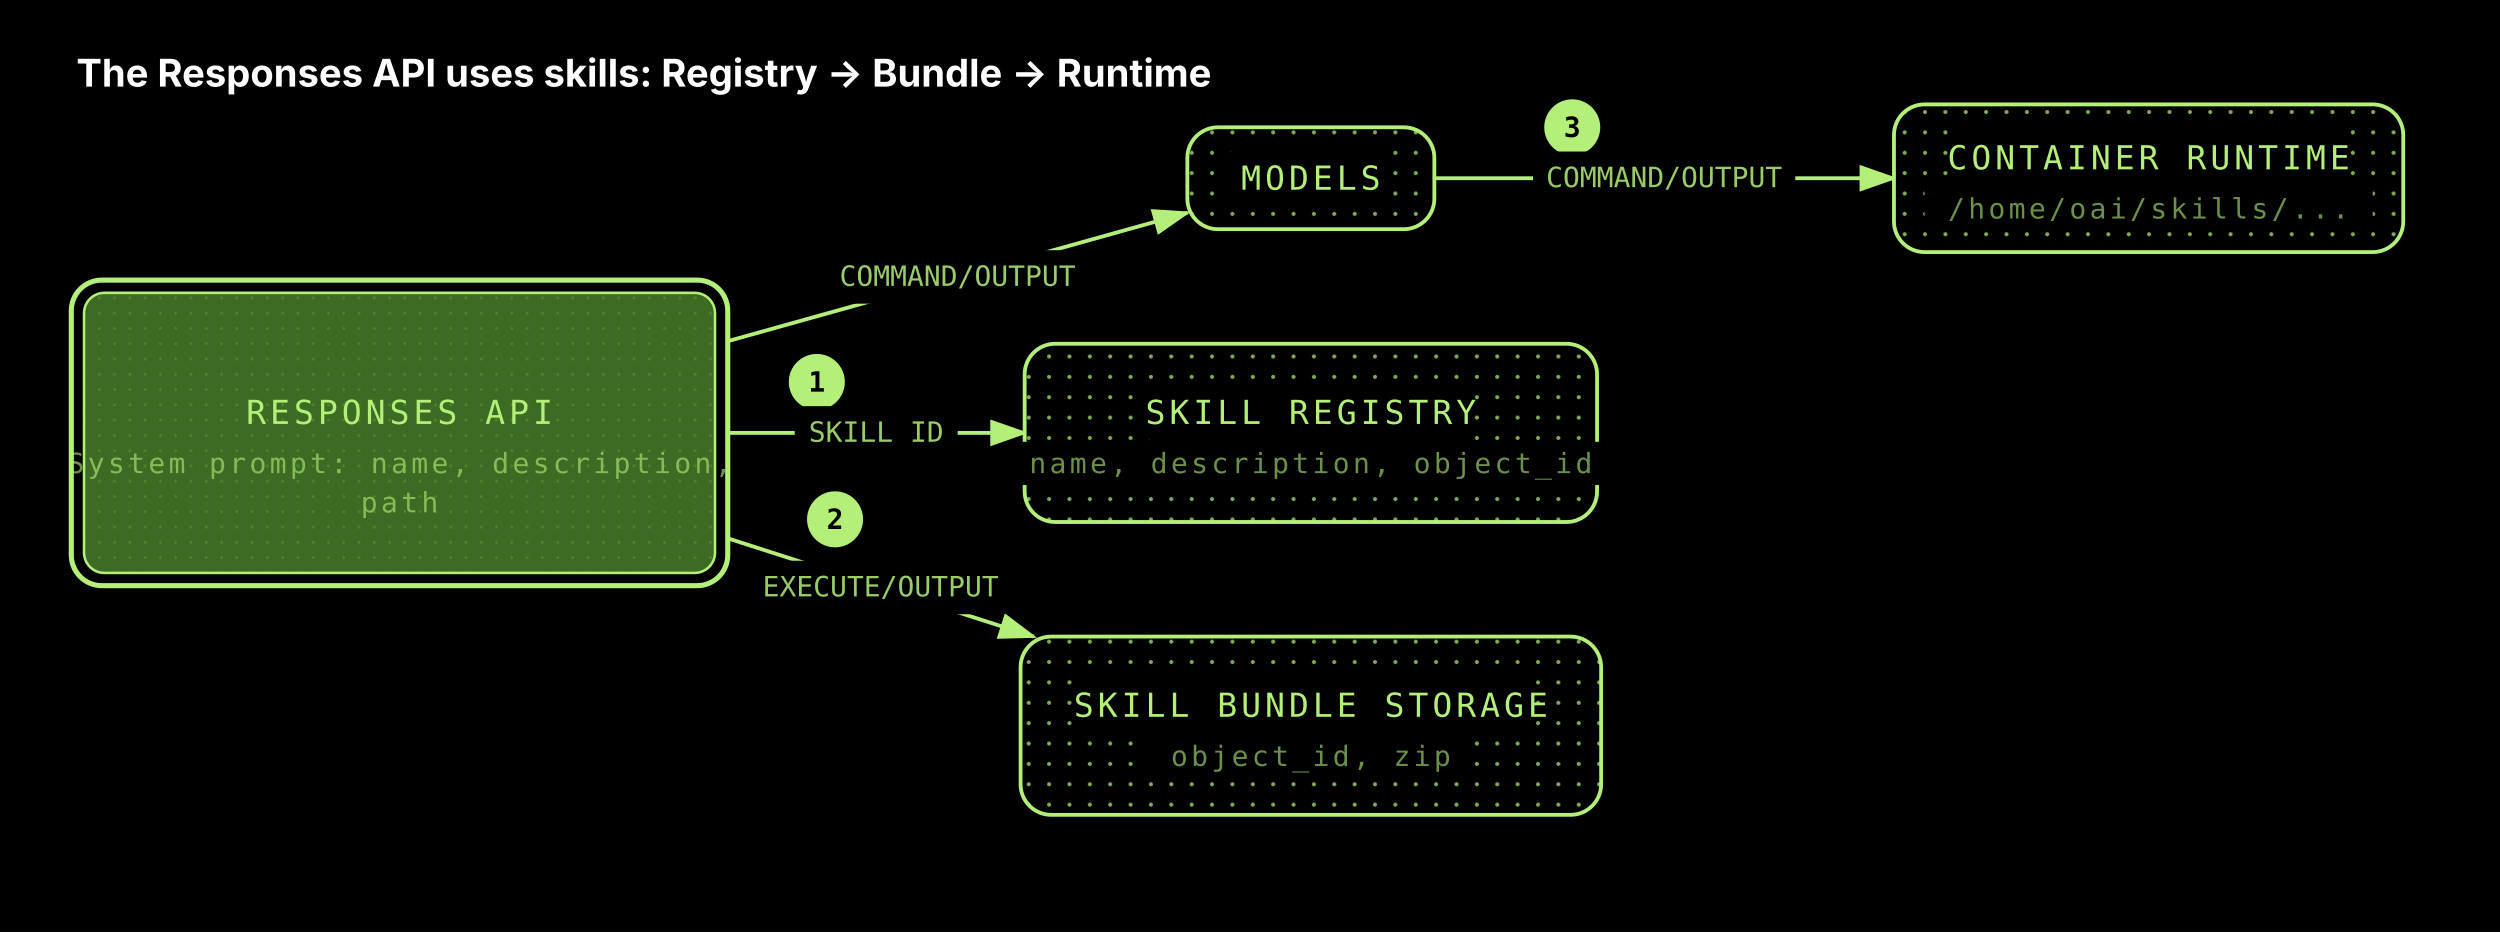
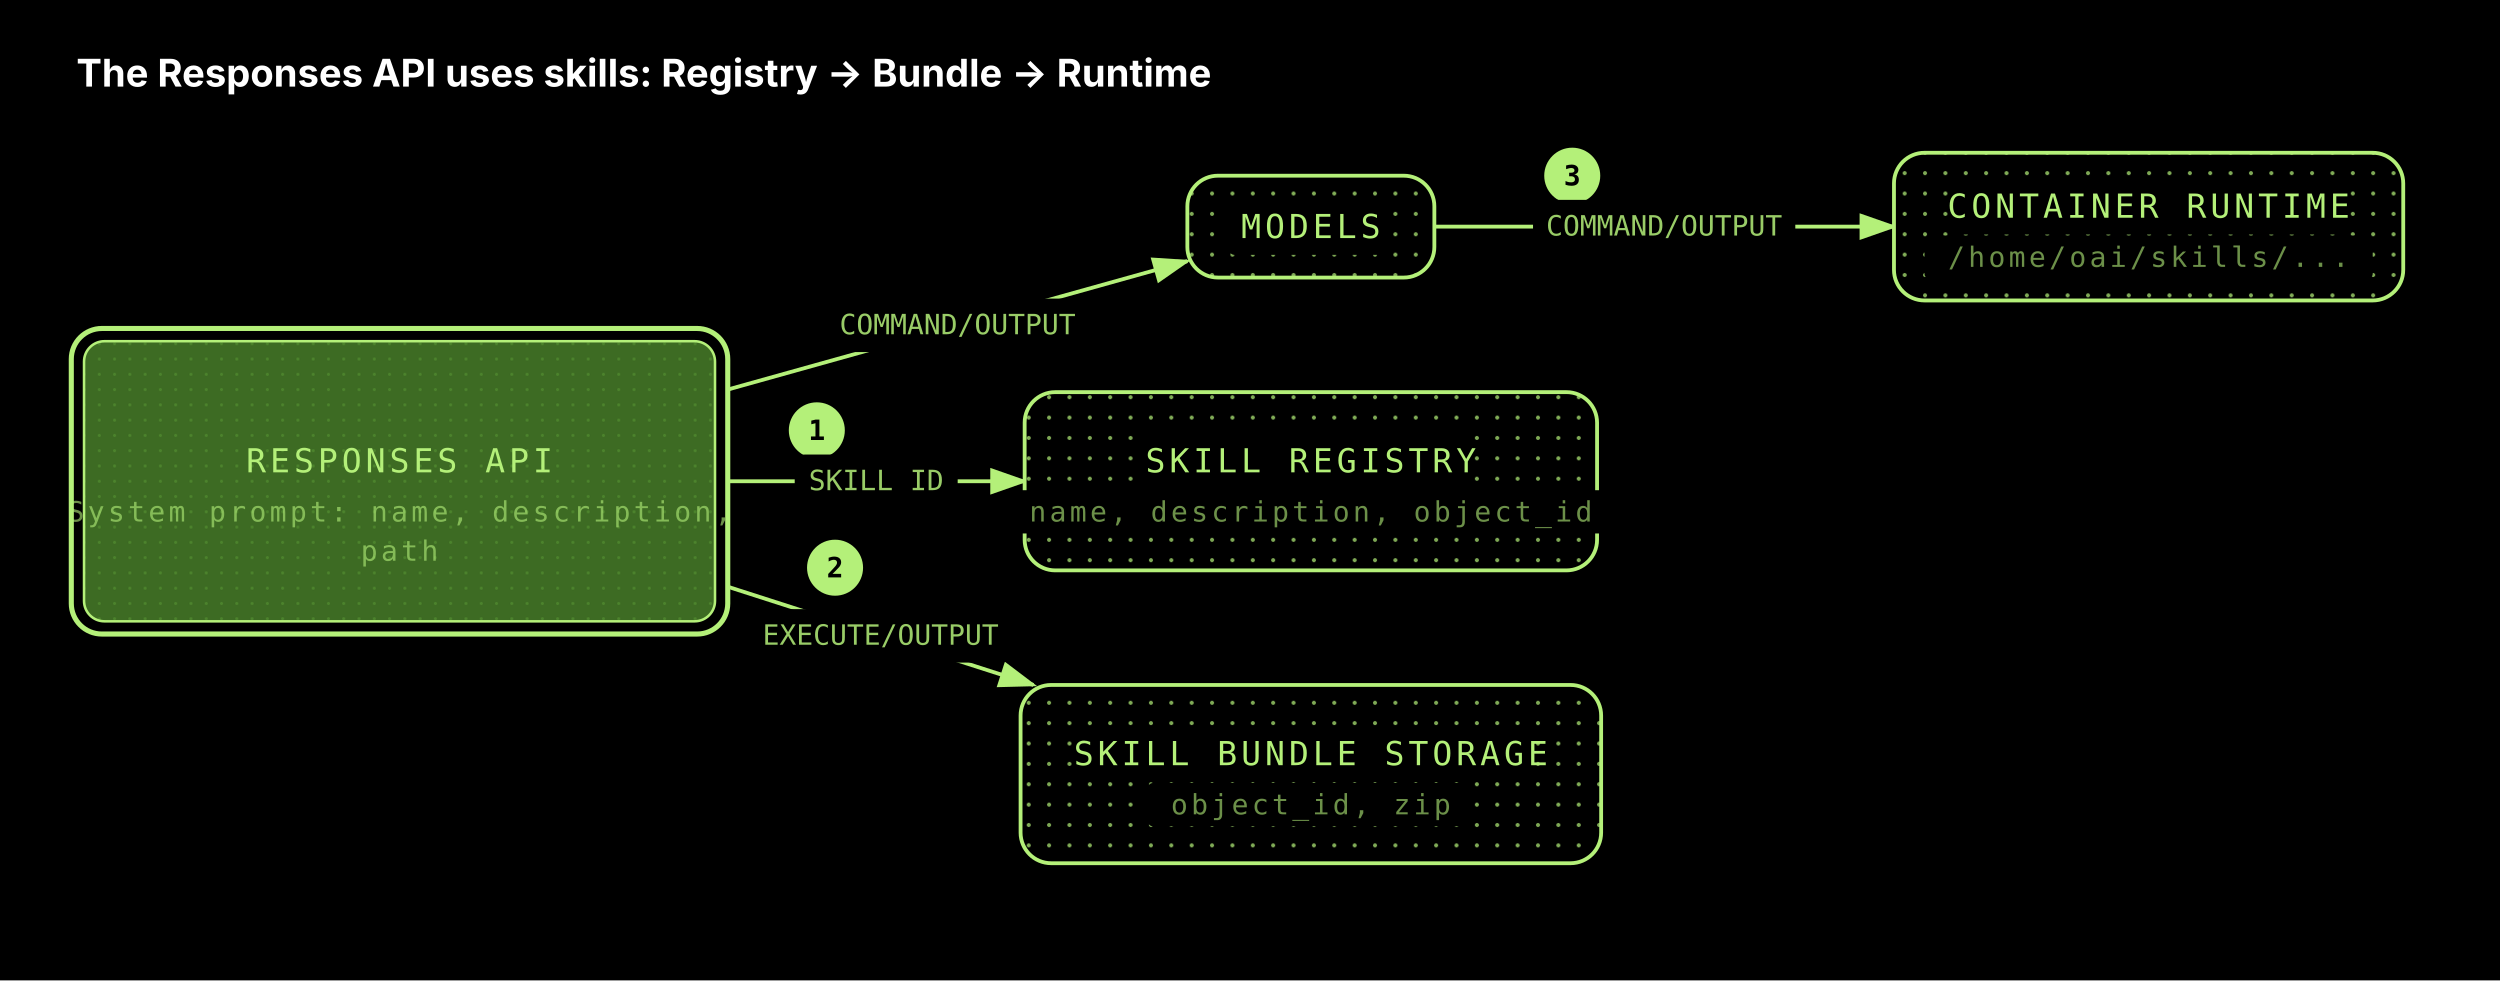
- <svg xmlns="http://www.w3.org/2000/svg" viewBox="0 0 981.8 366" width="981.8" height="366">
+ <svg xmlns="http://www.w3.org/2000/svg" viewBox="0 0 981.8 385" width="981.8" height="385">
  <defs>
    <pattern id="dotgrid" width="8" height="8" patternUnits="userSpaceOnUse">
      <rect width="8" height="8" fill="#000000" />
      <circle cx="4" cy="4" r="0.8" fill="#b4f079" opacity="0.7" />
    </pattern>
    <pattern id="crosshatch" width="8" height="8" patternUnits="userSpaceOnUse">
      <rect width="8" height="8" fill="#000000" />
      <path d="M0 8L8 0M-1 1L1 -1M7 9L9 7" stroke="#b4f079" stroke-width="0.8" opacity="0.2" />
    </pattern>
    <pattern id="hero" width="6" height="6" patternUnits="userSpaceOnUse">
      <rect width="6" height="6" fill="#3d6b23" />
      <circle cx="3" cy="3" r="0.6" fill="#5a9a35" opacity="0.5" />
    </pattern>
    <marker id="arrowhead" markerWidth="10" markerHeight="7" refX="9" refY="3.5" orient="auto" markerUnits="strokeWidth">
      <polygon points="0 0, 10 3.5, 0 7" fill="#b4f079" />
    </marker>
    <marker id="arrowhead-reverse" markerWidth="10" markerHeight="7" refX="1" refY="3.5" orient="auto" markerUnits="strokeWidth">
      <polygon points="10 0, 0 3.5, 10 7" fill="#b4f079" />
    </marker>
  </defs>
  <rect width="100%" height="100%" fill="#000000" />
  <g class="diagram">
    <text x="30" y="34" font-family="'Inter', 'Helvetica Neue', Arial, sans-serif" font-size="15" fill="#ffffff" font-weight="700">The Responses API uses skills: Registry → Bundle → Runtime</text>
-     <line x1="285.8" y1="133.984" x2="466.3" y2="83.551" stroke="#b4f079" stroke-width="1.5" marker-end="url(#arrowhead)" />
-     <line x1="285.8" y1="170" x2="402.4" y2="170" stroke="#b4f079" stroke-width="1.5" marker-end="url(#arrowhead)" />
-     <circle cx="320.78" cy="150" r="11" fill="#b4f079" stroke="none" />
-     <text x="320.78" y="150" font-family="'JetBrains Mono', 'Fira Code', 'SF Mono', 'Cascadia Code', monospace" font-size="11" fill="#000000" text-anchor="middle" dominant-baseline="central" font-weight="700">1</text>
-     <line x1="285.8" y1="211.418" x2="405.874" y2="250" stroke="#b4f079" stroke-width="1.5" marker-end="url(#arrowhead)" />
-     <circle cx="327.94" cy="203.951" r="11" fill="#b4f079" stroke="none" />
-     <text x="327.94" y="203.951" font-family="'JetBrains Mono', 'Fira Code', 'SF Mono', 'Cascadia Code', monospace" font-size="11" fill="#000000" text-anchor="middle" dominant-baseline="central" font-weight="700">2</text>
-     <line x1="563.3" y1="70" x2="743.8" y2="70" stroke="#b4f079" stroke-width="1.5" marker-end="url(#arrowhead)" />
-     <circle cx="617.45" cy="50" r="11" fill="#b4f079" stroke="none" />
-     <text x="617.45" y="50" font-family="'JetBrains Mono', 'Fira Code', 'SF Mono', 'Cascadia Code', monospace" font-size="11" fill="#000000" text-anchor="middle" dominant-baseline="central" font-weight="700">3</text>
-     <rect x="324.55" y="98.268" width="103" height="21" rx="4" fill="#000000" />
-     <rect x="312.1" y="159.5" width="64" height="21" rx="4" fill="#000000" />
-     <rect x="294.337" y="220.209" width="103" height="21" rx="4" fill="#000000" />
-     <rect x="602.05" y="59.5" width="103" height="21" rx="4" fill="#000000" />
-     <rect x="466.3" y="50" width="97" height="40" rx="12" fill="url(#dotgrid)" stroke="#b4f079" stroke-width="1.5" />
-     <rect x="482.8" y="58.9" width="64" height="22.2" fill="#000000" rx="2" />
-     <text x="514.8" y="70" font-family="'JetBrains Mono', 'Fira Code', 'SF Mono', 'Cascadia Code', monospace" font-size="13" fill="#b4f079" text-anchor="middle" dominant-baseline="central" letter-spacing="0.12em">MODELS</text>
-     <rect x="28" y="110" width="257.8" height="120" rx="12" fill="none" stroke="#b4f079" stroke-width="2" />
-     <rect x="33" y="115" width="247.8" height="110" rx="8" fill="url(#hero)" stroke="#b4f079" stroke-width="1" />
-     <text x="156.9" y="162" font-family="'JetBrains Mono', 'Fira Code', 'SF Mono', 'Cascadia Code', monospace" font-size="13" fill="#b4f079" text-anchor="middle" dominant-baseline="central" letter-spacing="0.12em">RESPONSES API</text>
-     <text x="156.9" y="182" font-family="'JetBrains Mono', 'Fira Code', 'SF Mono', 'Cascadia Code', monospace" font-size="11" fill="#b4f079" opacity="0.6" text-anchor="middle" dominant-baseline="central" letter-spacing="0.12em">System prompt: name, description,</text>
-     <text x="156.9" y="197.4" font-family="'JetBrains Mono', 'Fira Code', 'SF Mono', 'Cascadia Code', monospace" font-size="11" fill="#b4f079" opacity="0.6" text-anchor="middle" dominant-baseline="central" letter-spacing="0.12em">path</text>
-     <rect x="402.4" y="135" width="224.8" height="70" rx="12" fill="url(#dotgrid)" stroke="#b4f079" stroke-width="1.5" />
-     <rect x="450.8" y="150.9" width="128" height="22.2" fill="#000000" rx="2" />
-     <text x="514.8" y="162" font-family="'JetBrains Mono', 'Fira Code', 'SF Mono', 'Cascadia Code', monospace" font-size="13" fill="#b4f079" text-anchor="middle" dominant-baseline="central" letter-spacing="0.12em">SKILL REGISTRY</text>
-     <rect x="394.8" y="173.5" width="240" height="17" fill="#000000" rx="2" />
-     <text x="514.8" y="182" font-family="'JetBrains Mono', 'Fira Code', 'SF Mono', 'Cascadia Code', monospace" font-size="11" fill="#b4f079" opacity="0.6" text-anchor="middle" dominant-baseline="central" letter-spacing="0.12em">name, description, object_id</text>
-     <rect x="400.8" y="250" width="228" height="70" rx="12" fill="url(#dotgrid)" stroke="#b4f079" stroke-width="1.5" />
-     <rect x="426.8" y="265.9" width="176" height="22.2" fill="#000000" rx="2" />
-     <text x="514.8" y="277" font-family="'JetBrains Mono', 'Fira Code', 'SF Mono', 'Cascadia Code', monospace" font-size="13" fill="#b4f079" text-anchor="middle" dominant-baseline="central" letter-spacing="0.12em">SKILL BUNDLE STORAGE</text>
-     <rect x="450.8" y="288.5" width="128" height="17" fill="#000000" rx="2" />
-     <text x="514.8" y="297" font-family="'JetBrains Mono', 'Fira Code', 'SF Mono', 'Cascadia Code', monospace" font-size="11" fill="#b4f079" opacity="0.6" text-anchor="middle" dominant-baseline="central" letter-spacing="0.12em">object_id, zip</text>
-     <rect x="743.8" y="41" width="200" height="58" rx="12" fill="url(#dotgrid)" stroke="#b4f079" stroke-width="1.5" />
-     <rect x="767.8" y="50.9" width="152" height="22.2" fill="#000000" rx="2" />
-     <text x="843.8" y="62" font-family="'JetBrains Mono', 'Fira Code', 'SF Mono', 'Cascadia Code', monospace" font-size="13" fill="#b4f079" text-anchor="middle" dominant-baseline="central" letter-spacing="0.12em">CONTAINER RUNTIME</text>
-     <rect x="755.8" y="73.5" width="176" height="17" fill="#000000" rx="2" />
-     <text x="843.8" y="82" font-family="'JetBrains Mono', 'Fira Code', 'SF Mono', 'Cascadia Code', monospace" font-size="11" fill="#b4f079" opacity="0.6" text-anchor="middle" dominant-baseline="central" letter-spacing="0.12em">/home/oai/skills/...</text>
-     <text x="376.05" y="112.268" font-family="'JetBrains Mono', 'Fira Code', 'SF Mono', 'Cascadia Code', monospace" font-size="11" fill="#b4f079" opacity="0.85" text-anchor="middle">COMMAND/OUTPUT</text>
-     <text x="344.1" y="173.5" font-family="'JetBrains Mono', 'Fira Code', 'SF Mono', 'Cascadia Code', monospace" font-size="11" fill="#b4f079" opacity="0.85" text-anchor="middle">SKILL ID</text>
-     <text x="345.837" y="234.209" font-family="'JetBrains Mono', 'Fira Code', 'SF Mono', 'Cascadia Code', monospace" font-size="11" fill="#b4f079" opacity="0.85" text-anchor="middle">EXECUTE/OUTPUT</text>
-     <text x="653.55" y="73.5" font-family="'JetBrains Mono', 'Fira Code', 'SF Mono', 'Cascadia Code', monospace" font-size="11" fill="#b4f079" opacity="0.85" text-anchor="middle">COMMAND/OUTPUT</text>
+     <line x1="285.8" y1="152.984" x2="466.3" y2="102.551" stroke="#b4f079" stroke-width="1.5" marker-end="url(#arrowhead)" />
+     <line x1="285.8" y1="189" x2="402.4" y2="189" stroke="#b4f079" stroke-width="1.5" marker-end="url(#arrowhead)" />
+     <circle cx="320.78" cy="169" r="11" fill="#b4f079" stroke="none" />
+     <text x="320.78" y="169" font-family="'JetBrains Mono', 'Fira Code', 'SF Mono', 'Cascadia Code', monospace" font-size="11" fill="#000000" text-anchor="middle" dominant-baseline="central" font-weight="700">1</text>
+     <line x1="285.8" y1="230.418" x2="405.874" y2="269" stroke="#b4f079" stroke-width="1.5" marker-end="url(#arrowhead)" />
+     <circle cx="327.94" cy="222.951" r="11" fill="#b4f079" stroke="none" />
+     <text x="327.94" y="222.951" font-family="'JetBrains Mono', 'Fira Code', 'SF Mono', 'Cascadia Code', monospace" font-size="11" fill="#000000" text-anchor="middle" dominant-baseline="central" font-weight="700">2</text>
+     <line x1="563.3" y1="89" x2="743.8" y2="89" stroke="#b4f079" stroke-width="1.5" marker-end="url(#arrowhead)" />
+     <circle cx="617.45" cy="69" r="11" fill="#b4f079" stroke="none" />
+     <text x="617.45" y="69" font-family="'JetBrains Mono', 'Fira Code', 'SF Mono', 'Cascadia Code', monospace" font-size="11" fill="#000000" text-anchor="middle" dominant-baseline="central" font-weight="700">3</text>
+     <rect x="324.55" y="117.268" width="103" height="21" rx="4" fill="#000000" />
+     <rect x="312.1" y="178.5" width="64" height="21" rx="4" fill="#000000" />
+     <rect x="294.337" y="239.209" width="103" height="21" rx="4" fill="#000000" />
+     <rect x="602.05" y="78.5" width="103" height="21" rx="4" fill="#000000" />
+     <rect x="466.3" y="69" width="97" height="40" rx="12" fill="url(#dotgrid)" stroke="#b4f079" stroke-width="1.5" />
+     <rect x="482.8" y="77.9" width="64" height="22.2" fill="#000000" rx="2" />
+     <text x="514.8" y="89" font-family="'JetBrains Mono', 'Fira Code', 'SF Mono', 'Cascadia Code', monospace" font-size="13" fill="#b4f079" text-anchor="middle" dominant-baseline="central" letter-spacing="0.12em">MODELS</text>
+     <rect x="28" y="129" width="257.8" height="120" rx="12" fill="none" stroke="#b4f079" stroke-width="2" />
+     <rect x="33" y="134" width="247.8" height="110" rx="8" fill="url(#hero)" stroke="#b4f079" stroke-width="1" />
+     <text x="156.9" y="181" font-family="'JetBrains Mono', 'Fira Code', 'SF Mono', 'Cascadia Code', monospace" font-size="13" fill="#b4f079" text-anchor="middle" dominant-baseline="central" letter-spacing="0.12em">RESPONSES API</text>
+     <text x="156.9" y="201" font-family="'JetBrains Mono', 'Fira Code', 'SF Mono', 'Cascadia Code', monospace" font-size="11" fill="#b4f079" opacity="0.6" text-anchor="middle" dominant-baseline="central" letter-spacing="0.12em">System prompt: name, description,</text>
+     <text x="156.9" y="216.4" font-family="'JetBrains Mono', 'Fira Code', 'SF Mono', 'Cascadia Code', monospace" font-size="11" fill="#b4f079" opacity="0.6" text-anchor="middle" dominant-baseline="central" letter-spacing="0.12em">path</text>
+     <rect x="402.4" y="154" width="224.8" height="70" rx="12" fill="url(#dotgrid)" stroke="#b4f079" stroke-width="1.5" />
+     <rect x="450.8" y="169.9" width="128" height="22.2" fill="#000000" rx="2" />
+     <text x="514.8" y="181" font-family="'JetBrains Mono', 'Fira Code', 'SF Mono', 'Cascadia Code', monospace" font-size="13" fill="#b4f079" text-anchor="middle" dominant-baseline="central" letter-spacing="0.12em">SKILL REGISTRY</text>
+     <rect x="394.8" y="192.5" width="240" height="17" fill="#000000" rx="2" />
+     <text x="514.8" y="201" font-family="'JetBrains Mono', 'Fira Code', 'SF Mono', 'Cascadia Code', monospace" font-size="11" fill="#b4f079" opacity="0.6" text-anchor="middle" dominant-baseline="central" letter-spacing="0.12em">name, description, object_id</text>
+     <rect x="400.8" y="269" width="228" height="70" rx="12" fill="url(#dotgrid)" stroke="#b4f079" stroke-width="1.5" />
+     <rect x="426.8" y="284.9" width="176" height="22.2" fill="#000000" rx="2" />
+     <text x="514.8" y="296" font-family="'JetBrains Mono', 'Fira Code', 'SF Mono', 'Cascadia Code', monospace" font-size="13" fill="#b4f079" text-anchor="middle" dominant-baseline="central" letter-spacing="0.12em">SKILL BUNDLE STORAGE</text>
+     <rect x="450.8" y="307.5" width="128" height="17" fill="#000000" rx="2" />
+     <text x="514.8" y="316" font-family="'JetBrains Mono', 'Fira Code', 'SF Mono', 'Cascadia Code', monospace" font-size="11" fill="#b4f079" opacity="0.6" text-anchor="middle" dominant-baseline="central" letter-spacing="0.12em">object_id, zip</text>
+     <rect x="743.8" y="60" width="200" height="58" rx="12" fill="url(#dotgrid)" stroke="#b4f079" stroke-width="1.5" />
+     <rect x="767.8" y="69.9" width="152" height="22.2" fill="#000000" rx="2" />
+     <text x="843.8" y="81" font-family="'JetBrains Mono', 'Fira Code', 'SF Mono', 'Cascadia Code', monospace" font-size="13" fill="#b4f079" text-anchor="middle" dominant-baseline="central" letter-spacing="0.12em">CONTAINER RUNTIME</text>
+     <rect x="755.8" y="92.5" width="176" height="17" fill="#000000" rx="2" />
+     <text x="843.8" y="101" font-family="'JetBrains Mono', 'Fira Code', 'SF Mono', 'Cascadia Code', monospace" font-size="11" fill="#b4f079" opacity="0.6" text-anchor="middle" dominant-baseline="central" letter-spacing="0.12em">/home/oai/skills/...</text>
+     <text x="376.05" y="131.268" font-family="'JetBrains Mono', 'Fira Code', 'SF Mono', 'Cascadia Code', monospace" font-size="11" fill="#b4f079" opacity="0.85" text-anchor="middle">COMMAND/OUTPUT</text>
+     <text x="344.1" y="192.5" font-family="'JetBrains Mono', 'Fira Code', 'SF Mono', 'Cascadia Code', monospace" font-size="11" fill="#b4f079" opacity="0.85" text-anchor="middle">SKILL ID</text>
+     <text x="345.837" y="253.209" font-family="'JetBrains Mono', 'Fira Code', 'SF Mono', 'Cascadia Code', monospace" font-size="11" fill="#b4f079" opacity="0.85" text-anchor="middle">EXECUTE/OUTPUT</text>
+     <text x="653.55" y="92.5" font-family="'JetBrains Mono', 'Fira Code', 'SF Mono', 'Cascadia Code', monospace" font-size="11" fill="#b4f079" opacity="0.85" text-anchor="middle">COMMAND/OUTPUT</text>
  </g>
</svg>
